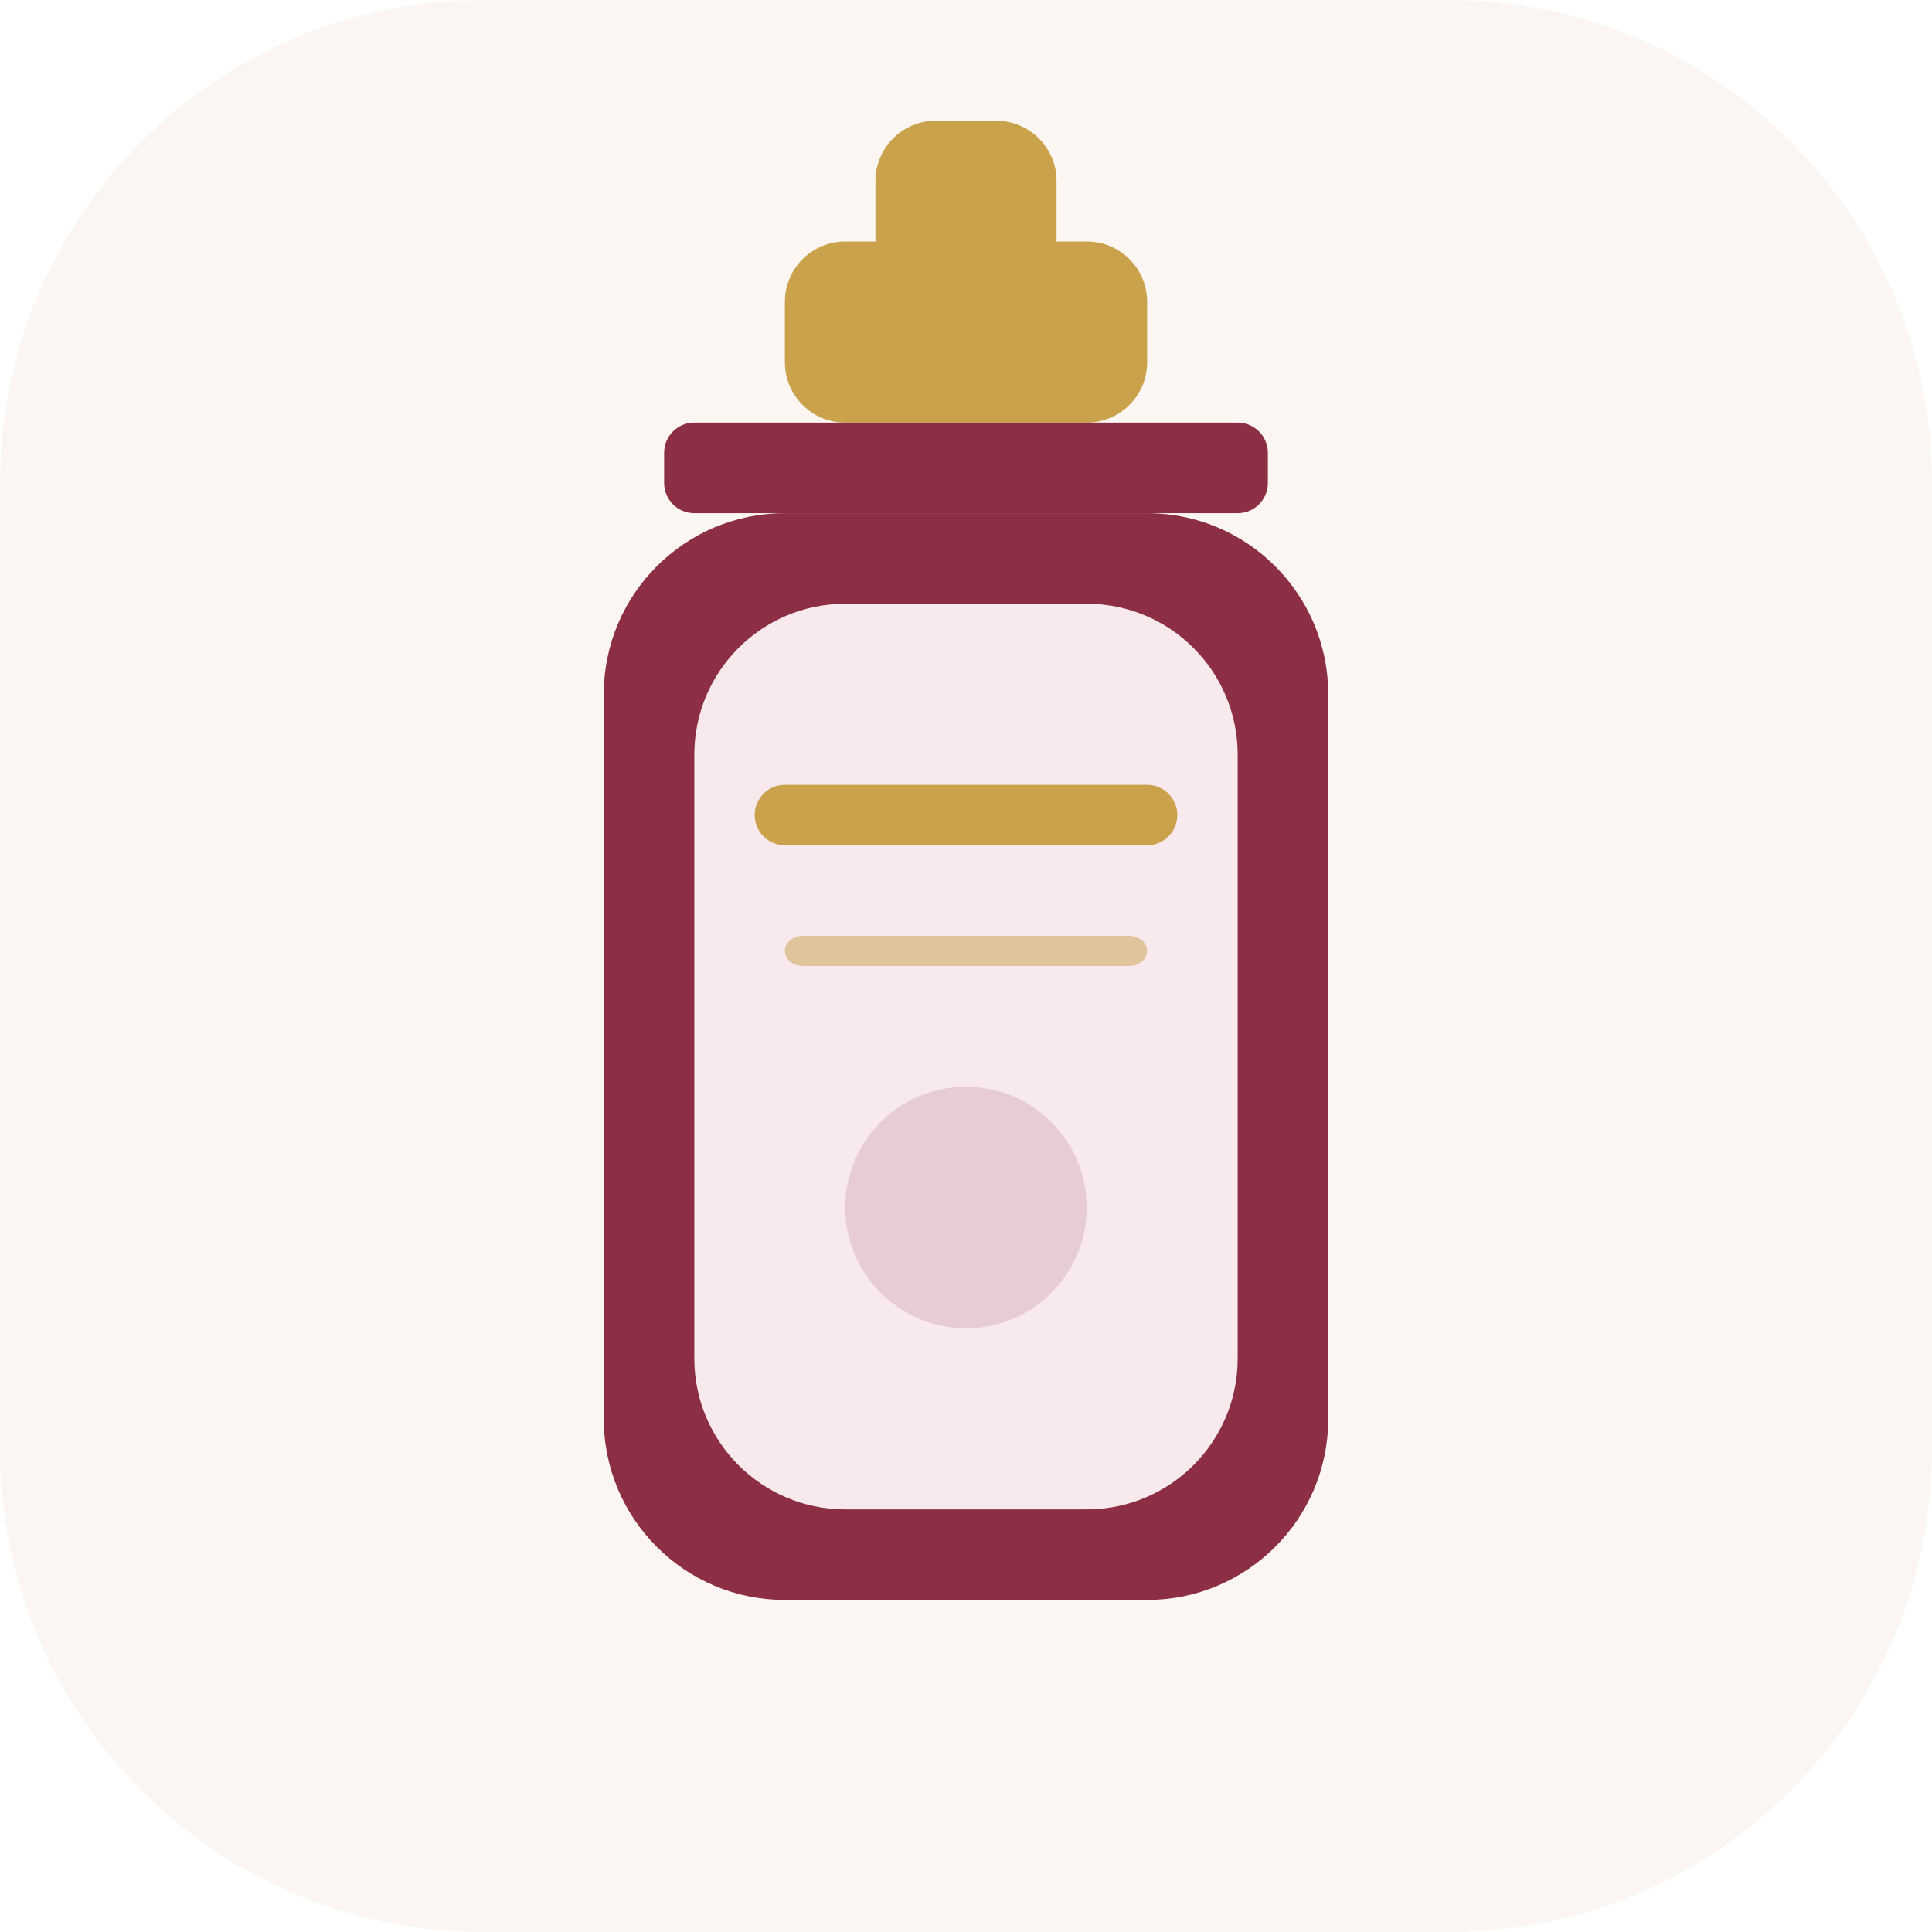
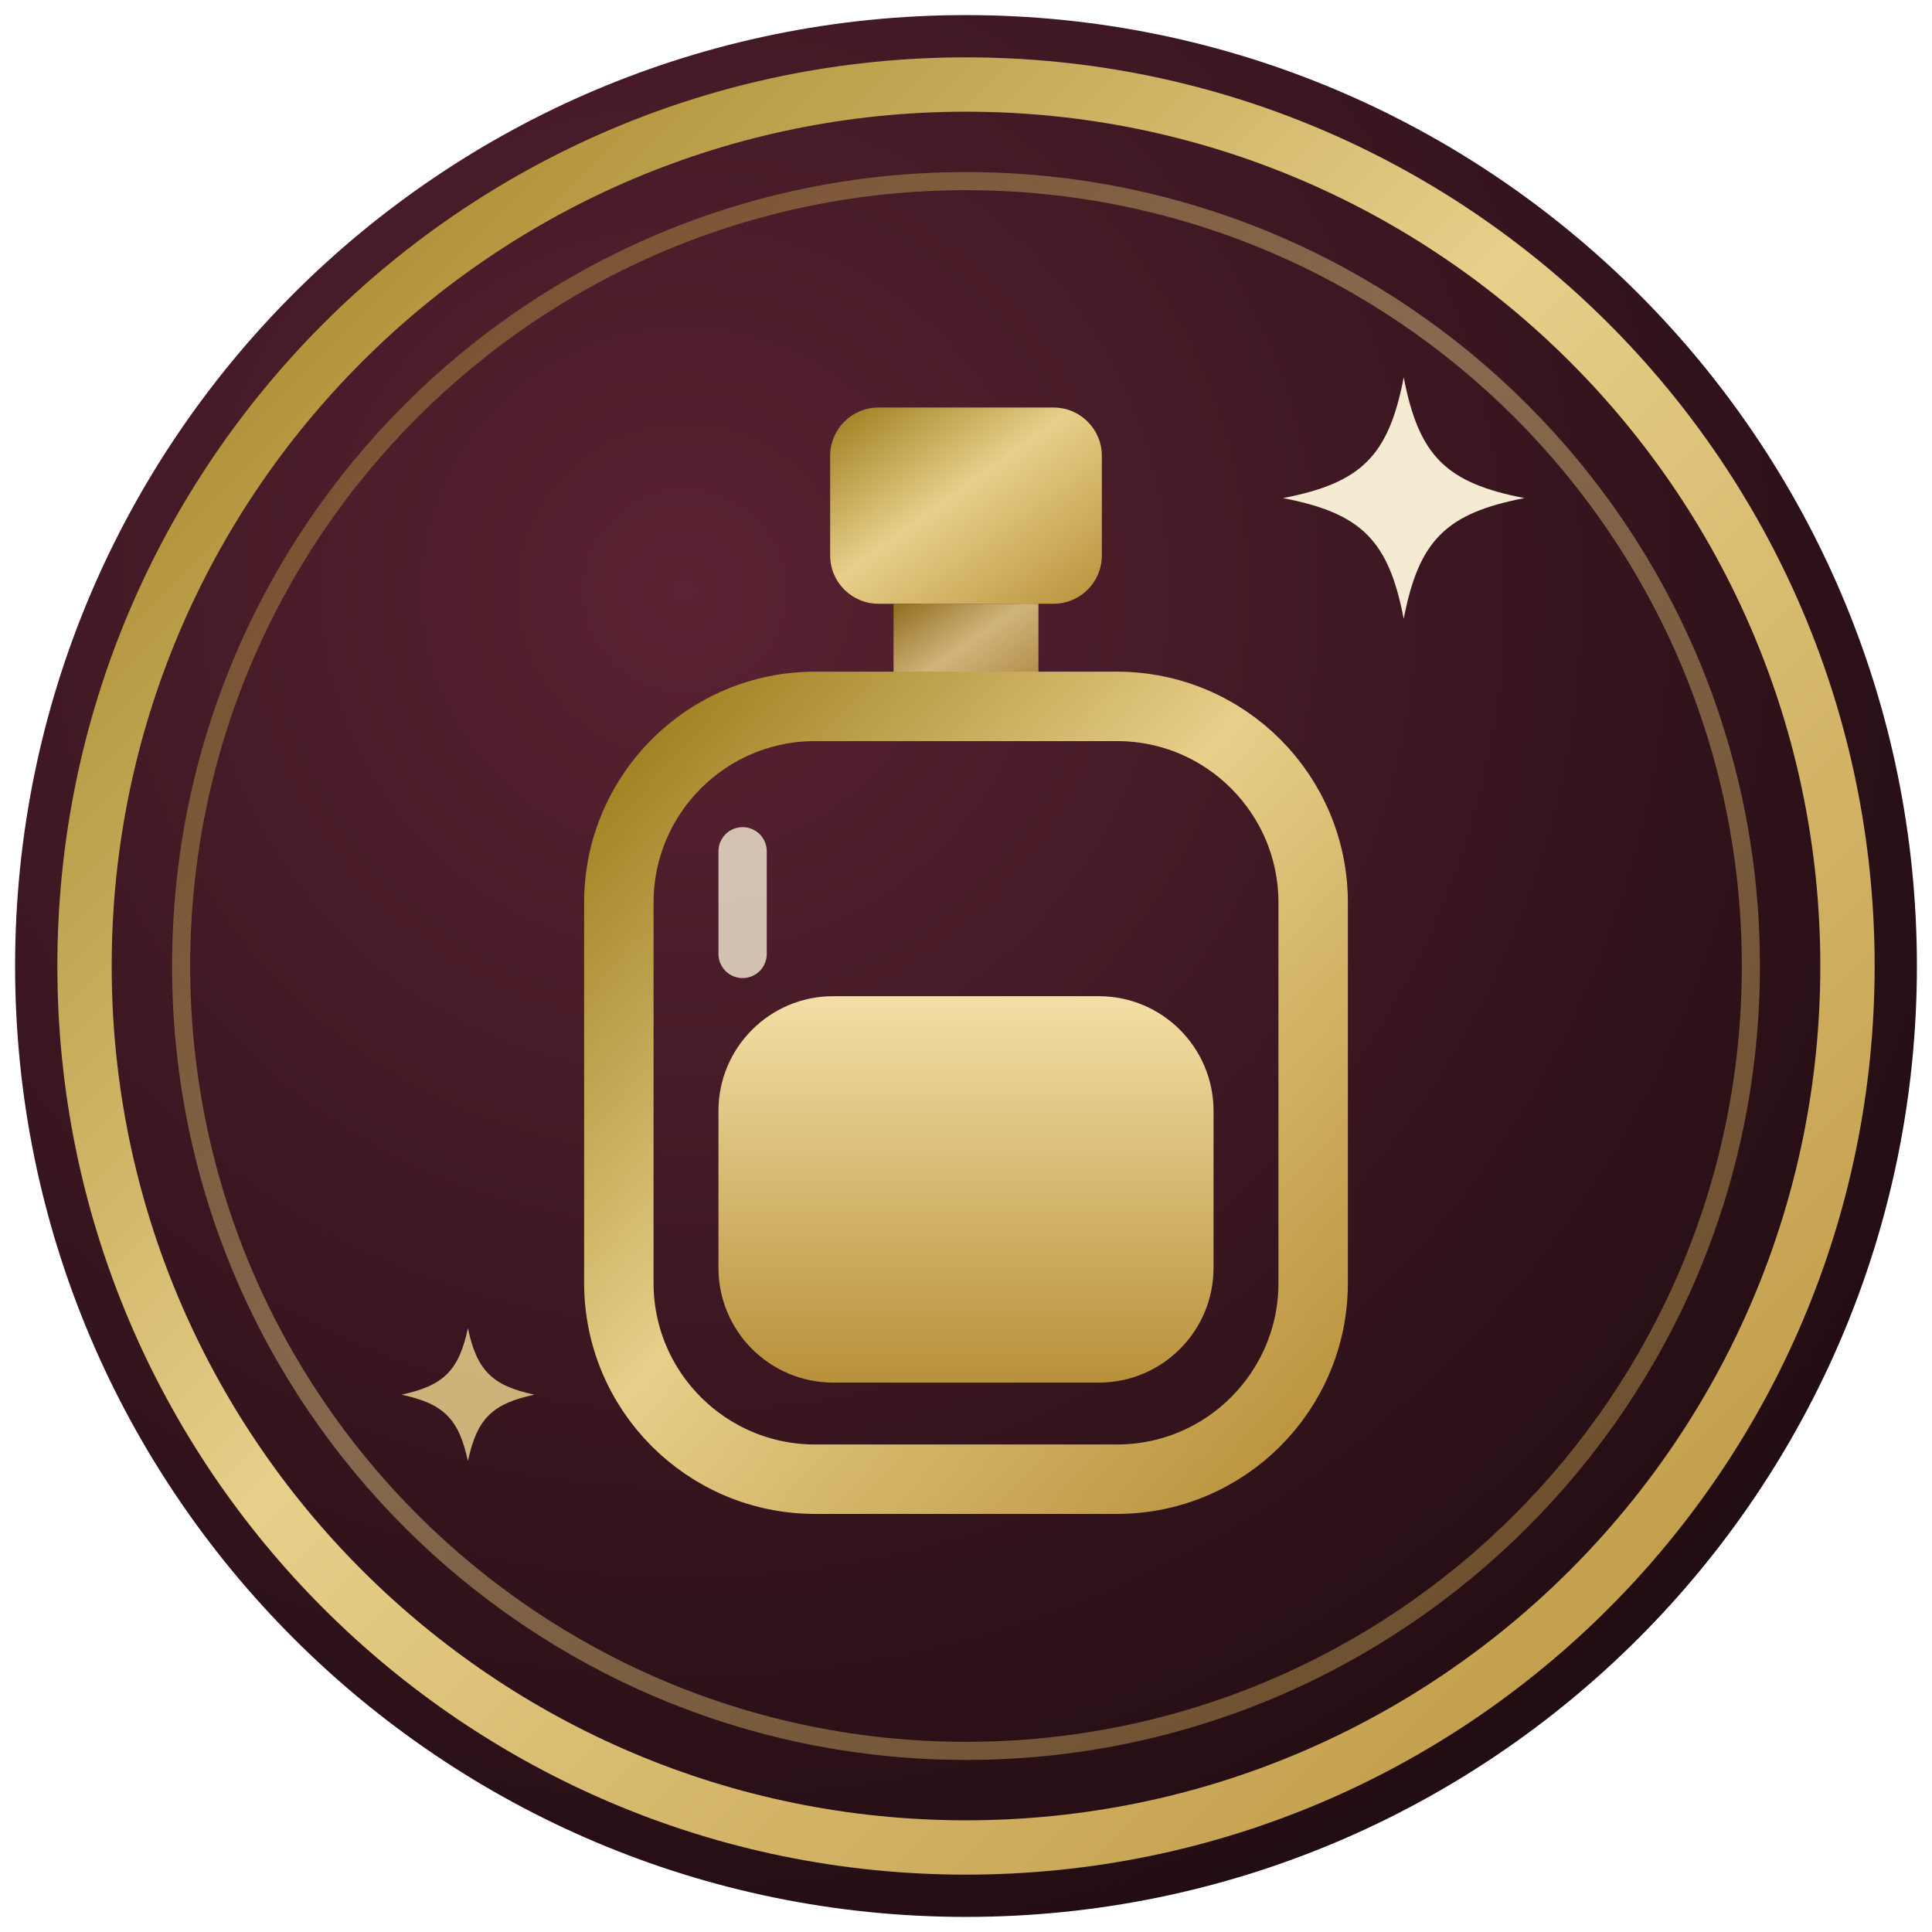
- <svg xmlns="http://www.w3.org/2000/svg" viewBox="0 0 32 32">
-   <rect width="32" height="32" rx="8" fill="#FBF6F1" />
-   <rect x="13" y="4" width="6" height="3" rx="1" fill="#C9A24B" />
-   <rect x="14.5" y="2" width="3" height="3" rx="1" fill="#C9A24B" />
-   <rect x="11" y="7" width="10" height="1.5" rx="0.5" fill="#8C2F45" />
-   <rect x="10" y="8.5" width="12" height="18" rx="3" fill="#8C2F45" />
-   <rect x="11.5" y="10" width="9" height="15" rx="2.5" fill="#F7E9EC" />
-   <rect x="12.5" y="13" width="7" height="1" rx="0.5" fill="#C9A24B" />
-   <rect x="13" y="15.5" width="6" height="0.5" rx="0.3" fill="#C9A24B" opacity="0.5" />
-   <circle cx="16" cy="20" r="2" fill="#8C2F45" opacity="0.15" />
+ <svg xmlns="http://www.w3.org/2000/svg" viewBox="0 0 64 64" role="img" aria-label="Bella Edición">
+   <defs>
+     <linearGradient id="g" x1="0" y1="0" x2="1" y2="1">
+       <stop offset="0" stop-color="#9B7B1A" />
+       <stop offset=".45" stop-color="#E8CF8A" />
+       <stop offset="1" stop-color="#B8913A" />
+     </linearGradient>
+     <radialGradient id="bg" cx=".35" cy=".3" r=".85">
+       <stop offset="0" stop-color="#5A2232" />
+       <stop offset="1" stop-color="#1A0A0E" />
+     </radialGradient>
+     <linearGradient id="liq" x1="0" y1="0" x2="0" y2="1">
+       <stop offset="0" stop-color="#F3DFA6" />
+       <stop offset="1" stop-color="#B8913A" />
+     </linearGradient>
+   </defs>
+   <circle cx="32" cy="32" r="31.5" fill="url(#bg)" />
+   <circle cx="32" cy="32" r="29.2" fill="none" stroke="url(#g)" stroke-width="1.8" />
+   <circle cx="32" cy="32" r="26" fill="none" stroke="url(#g)" stroke-width=".6" opacity=".45" />
+   <rect x="27.5" y="13.5" width="9" height="6.5" rx="1.6" fill="url(#g)" />
+   <rect x="29.6" y="20" width="4.8" height="3.4" fill="url(#g)" opacity=".85" />
+   <rect x="20.5" y="23.4" width="23" height="25.6" rx="6.5" fill="none" stroke="url(#g)" stroke-width="2.3" />
+   <rect x="23.8" y="33" width="16.4" height="12.8" rx="3.8" fill="url(#liq)" />
+   <path d="M24.6 28.2v3.4" stroke="#F5EBD3" stroke-width="1.6" stroke-linecap="round" opacity=".8" />
+   <path d="M46.5 12.5c.5 2.6 1.4 3.5 4 4-2.6.5-3.5 1.4-4 4-.5-2.6-1.4-3.5-4-4 2.6-.5 3.5-1.4 4-4z" fill="#F5EBD3" />
+   <path d="M15.5 44c.3 1.4.8 1.9 2.2 2.2-1.4.3-1.9.8-2.2 2.2-.3-1.4-.8-1.9-2.2-2.2 1.4-.3 1.9-.8 2.2-2.2z" fill="#E8CF8A" opacity=".85" />
</svg>
